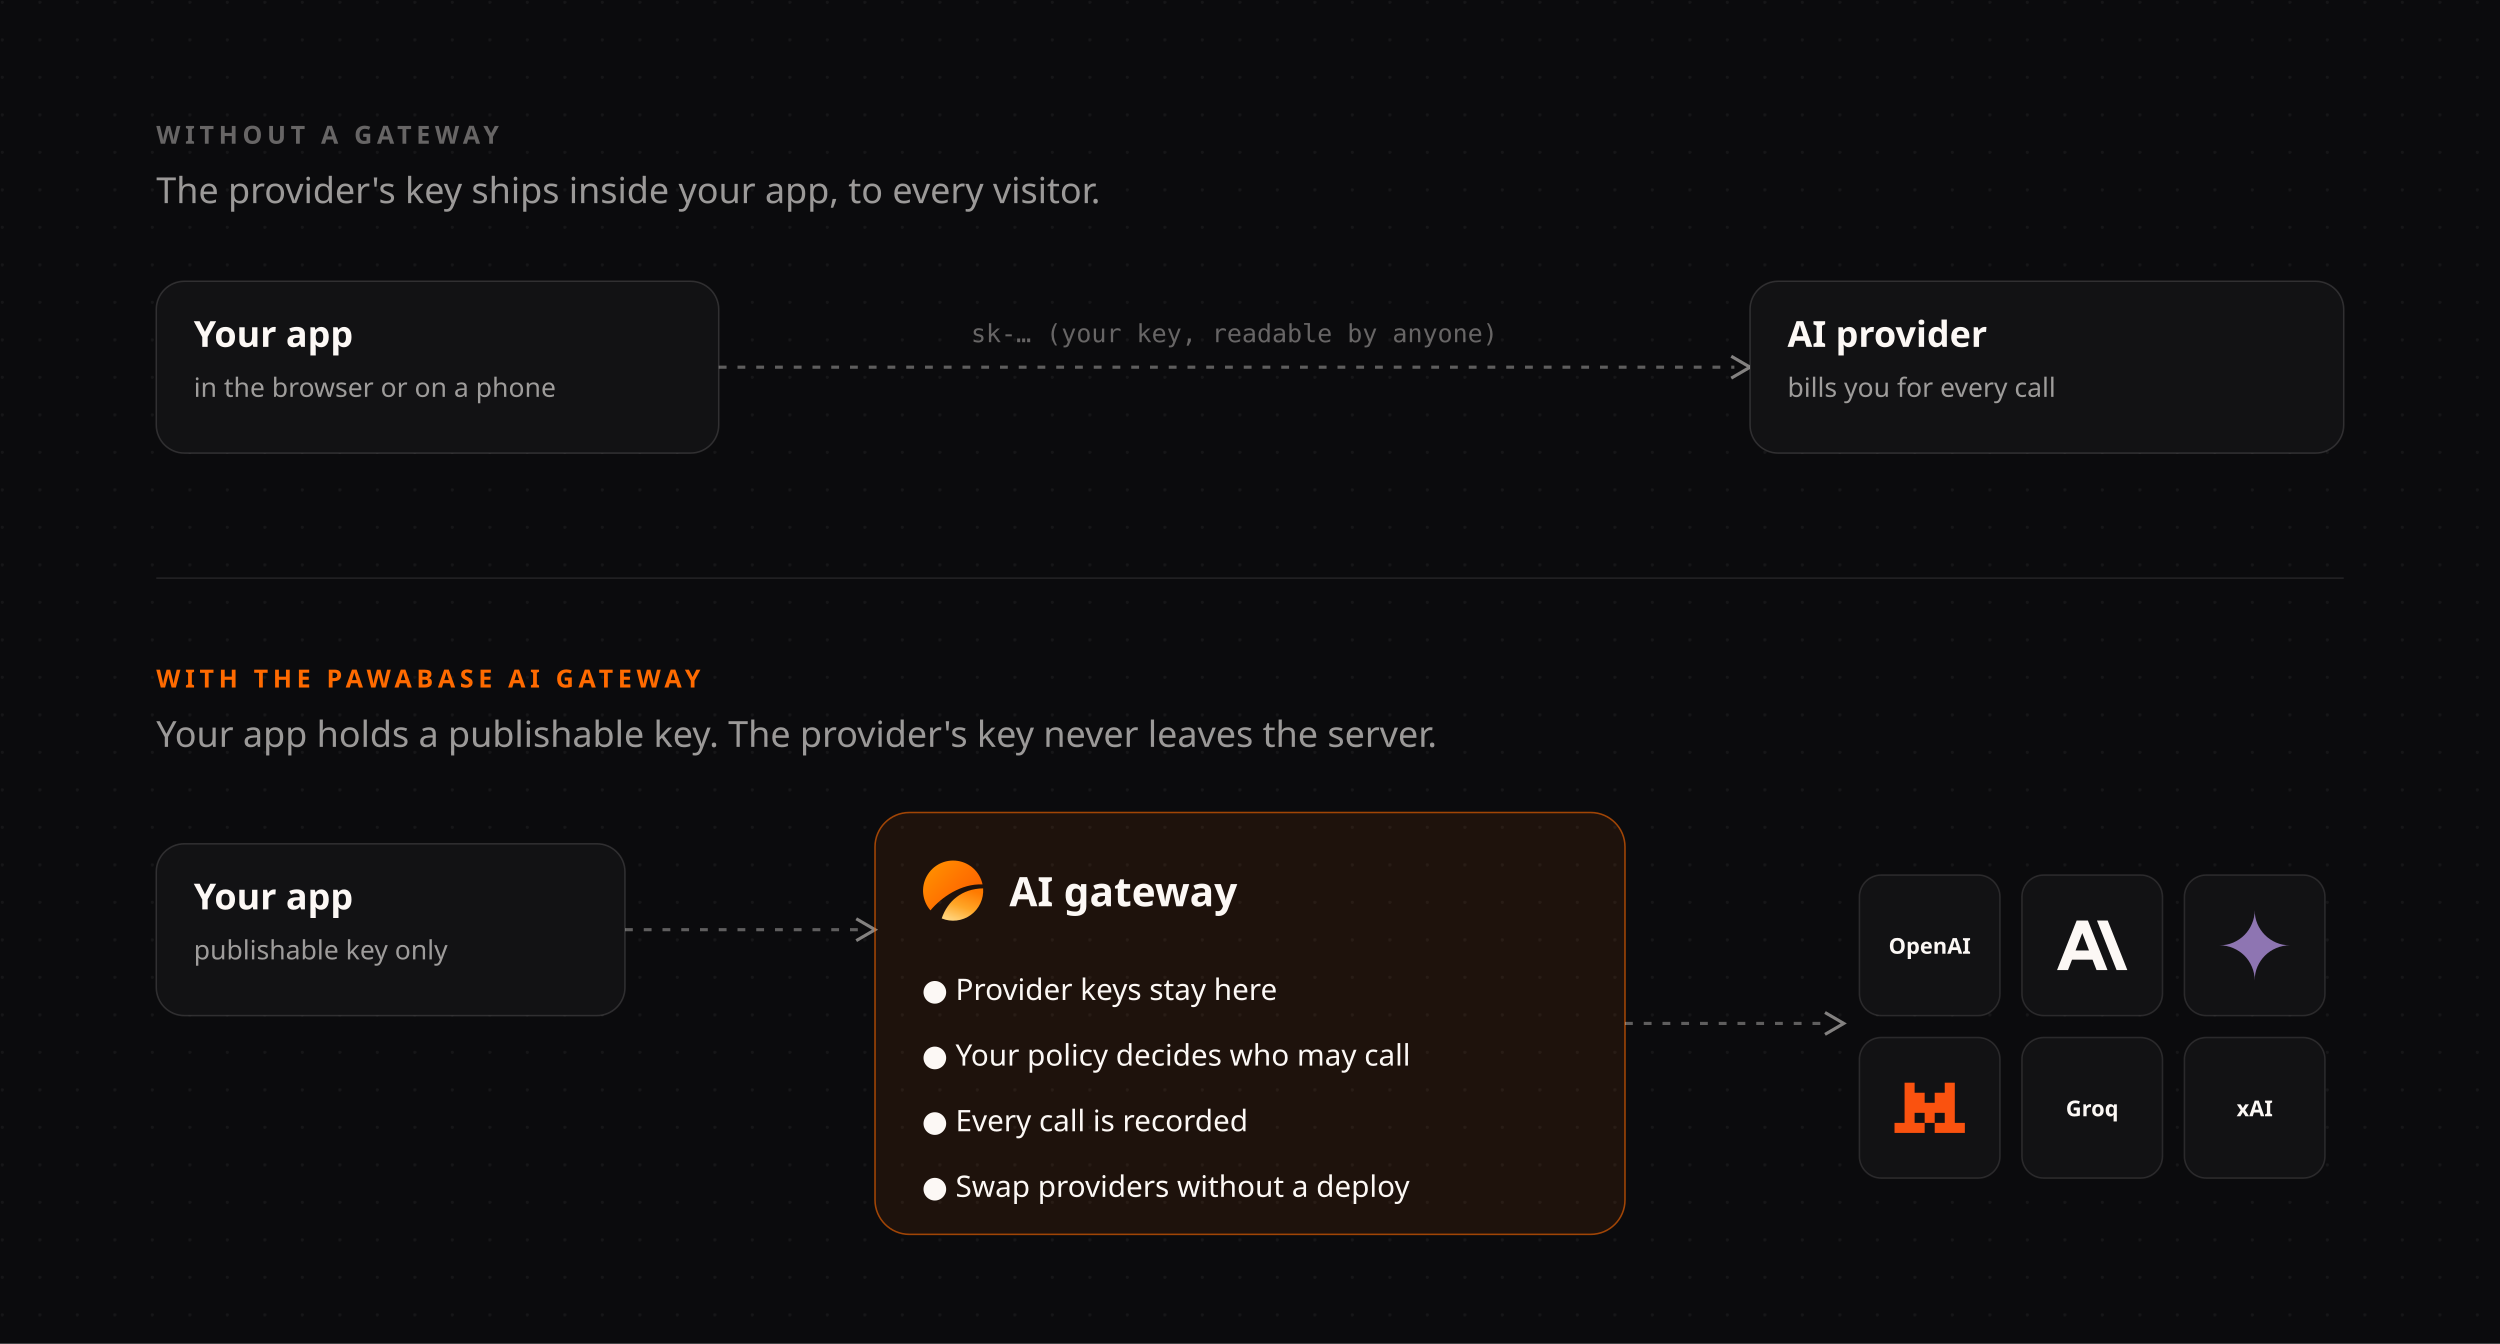
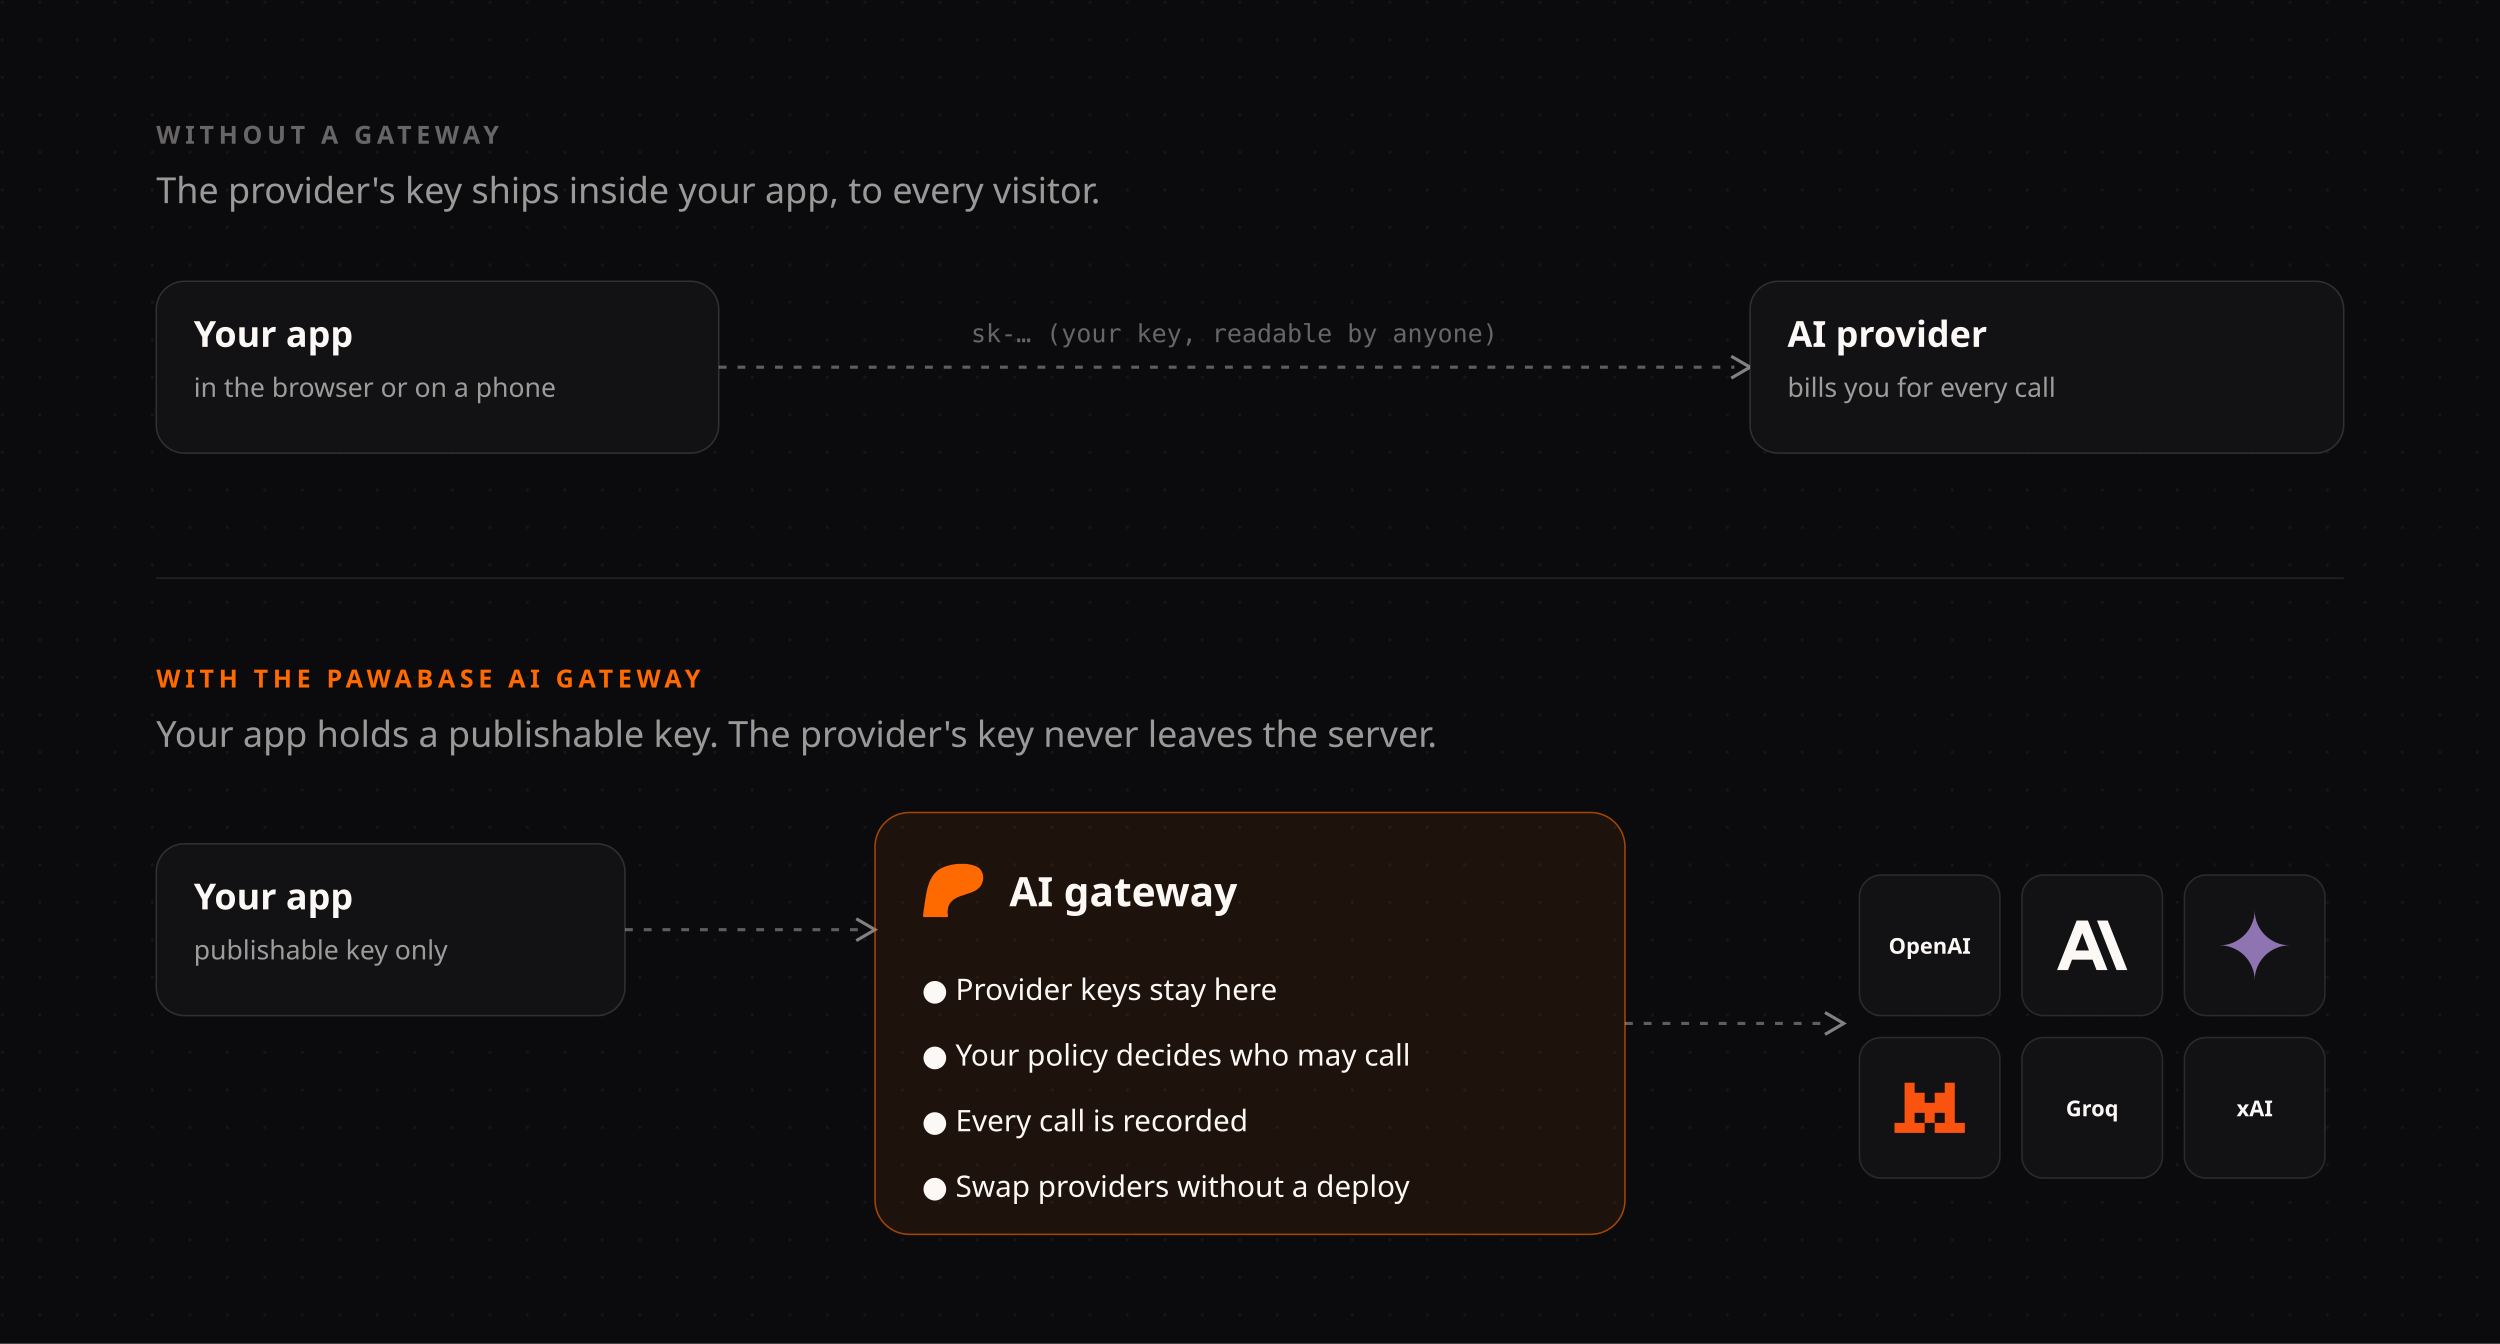
<svg xmlns="http://www.w3.org/2000/svg" width="1600" height="860" viewBox="0 0 1600 860">
  <defs>
    <pattern id="dots" width="24" height="24" patternUnits="userSpaceOnUse">
      <circle cx="1.5" cy="1.5" r="1" fill="#fff" fill-opacity=".05" />
    </pattern>
    <linearGradient id="silver" x1="0" y1="0" x2="0" y2="1">
      <stop offset=".08" stop-color="#ffffff" />
      <stop offset=".6" stop-color="#d8d6d3" />
      <stop offset="1" stop-color="#8e8b87" />
    </linearGradient>
    <linearGradient id="sun" x1="0" y1="0" x2="0" y2="1">
      <stop offset="0" stop-color="#ffbf9a" />
      <stop offset=".45" stop-color="#ff8a4a" />
      <stop offset="1" stop-color="#ff6a00" />
    </linearGradient>
  </defs>
  <rect width="1600" height="860" fill="#0b0b0d" />
  <rect width="1600" height="860" fill="url(#dots)" />
  <text x="100" y="92" font-family="Plus Jakarta Sans" font-weight="700" font-size="16" fill="rgba(252,248,245,0.38)" text-anchor="start" letter-spacing="3">WITHOUT A GATEWAY</text>
  <text x="100" y="130" font-family="Plus Jakarta Sans" font-weight="500" font-size="23" fill="rgba(252,248,245,0.6)" text-anchor="start" letter-spacing="0">The provider's key ships inside your app, to every visitor.</text>
  <rect x="100" y="180" width="360" height="110" rx="18" fill="#121214" stroke="rgba(252,248,245,.14)" />
  <text x="124" y="222" font-family="Plus Jakarta Sans" font-weight="700" font-size="23" fill="#fcf8f5" text-anchor="start" letter-spacing="0">Your app</text>
  <text x="124" y="254" font-family="Plus Jakarta Sans" font-weight="500" font-size="17" fill="rgba(252,248,245,0.6)" text-anchor="start" letter-spacing="0">in the browser or on a phone</text>
  <line x1="460" y1="235" x2="1110" y2="235" stroke="rgba(252,248,245,.35)" stroke-width="2" stroke-dasharray="5 7" />
  <path d="M 1108 228 L 1120 235 L 1108 242" fill="none" stroke="rgba(252,248,245,.5)" stroke-width="2" />
  <text x="790" y="219" font-family="JetBrains Mono, Menlo, monospace" font-weight="500" font-size="16" fill="rgba(252,248,245,0.38)" text-anchor="middle" letter-spacing="0">sk-…  (your key, readable by anyone)</text>
  <rect x="1120" y="180" width="380" height="110" rx="18" fill="#121214" stroke="rgba(252,248,245,.14)" />
  <text x="1144" y="222" font-family="Plus Jakarta Sans" font-weight="700" font-size="23" fill="#fcf8f5" text-anchor="start" letter-spacing="0">AI provider</text>
  <text x="1144" y="254" font-family="Plus Jakarta Sans" font-weight="500" font-size="17" fill="rgba(252,248,245,0.6)" text-anchor="start" letter-spacing="0">bills you for every call</text>
  <line x1="100" y1="370" x2="1500" y2="370" stroke="rgba(252,248,245,0.1)" />
  <text x="100" y="440" font-family="Plus Jakarta Sans" font-weight="700" font-size="16" fill="#ff6a00" text-anchor="start" letter-spacing="3">WITH THE PAWABASE AI GATEWAY</text>
  <text x="100" y="478" font-family="Plus Jakarta Sans" font-weight="500" font-size="23" fill="rgba(252,248,245,0.6)" text-anchor="start" letter-spacing="0">Your app holds a publishable key. The provider's key never leaves the server.</text>
  <rect x="100" y="540" width="300" height="110" rx="18" fill="#121214" stroke="rgba(252,248,245,.14)" />
  <text x="124" y="582" font-family="Plus Jakarta Sans" font-weight="700" font-size="23" fill="#fcf8f5" text-anchor="start" letter-spacing="0">Your app</text>
  <text x="124" y="614" font-family="Plus Jakarta Sans" font-weight="500" font-size="17" fill="rgba(252,248,245,0.6)" text-anchor="start" letter-spacing="0">publishable key only</text>
  <line x1="400" y1="595" x2="550" y2="595" stroke="rgba(252,248,245,.35)" stroke-width="2" stroke-dasharray="5 7" />
  <path d="M 548 588 L 560 595 L 548 602" fill="none" stroke="rgba(252,248,245,.5)" stroke-width="2" />
  <rect x="560" y="520" width="480" height="270" rx="22" fill="rgba(255,106,0,.08)" stroke="rgba(255,106,0,.6)" />
  <g transform="translate(588 548) scale(0.171875)">
-     <defs>
-       <linearGradient id="pb-upper-1" gradientUnits="userSpaceOnUse" x1="24" y1="16" x2="226" y2="204">
-         <stop offset="0" stop-color="#FF9500" />
-         <stop offset="0.5" stop-color="#FF7400" />
-         <stop offset="1" stop-color="#F65A00" />
-       </linearGradient>
-       <linearGradient id="pb-lower-1" gradientUnits="userSpaceOnUse" x1="178" y1="119" x2="134" y2="240">
-         <stop offset="0" stop-color="#FF7A00" />
-         <stop offset="0.55" stop-color="#FFA627" />
-         <stop offset="1" stop-color="#FFD27A" />
-       </linearGradient>
-       <linearGradient id="pb-vivid-1" gradientUnits="userSpaceOnUse" x1="48" y1="20" x2="218" y2="238">
-         <stop offset="0" stop-color="#FFAA00" />
-         <stop offset="0.48" stop-color="#FF7900" />
-         <stop offset="1" stop-color="#F65A00" />
-       </linearGradient>
-     </defs>
-     <path fill="url(#pb-upper-1)" d="M43.546 201.563A112 112 0 1 1 237.588 104.879C157.879 101.37 84.495 152.708 43.546 201.563Z" />
-     <path fill="url(#pb-lower-1)" d="M239.682 119.566A112 112 0 0 1 85.383 231.575C107.481 166.789 160.361 120.949 239.682 119.566Z" />
+     <path fill="#ff6a00" d="M144.38,0.09 L146.70,0.03 L149.02,-0.02 L151.38,0.01 L153.72,0.00 L156.06,-0.00 L158.41,-0.00 L160.75,-0.00 L163.10,-0.00 L165.44,0.00 L167.78,0.00 L170.13,0.01 L172.47,0.00 L174.82,-0.01 L177.17,-0.02 L179.49,0.05 L181.89,-0.09 L184.00,0.48 L186.07,1.14 L188.44,1.08 L190.80,1.05 L192.89,1.65 L194.97,2.30 L197.41,2.06 L199.44,2.83 L201.59,3.29 L203.91,3.36 L205.85,4.33 L208.19,4.34 L210.09,5.42 L212.44,5.41 L214.34,6.47 L216.49,6.95 L218.53,7.67 L220.57,8.42 L222.47,9.48 L224.64,9.92 L226.58,10.89 L228.51,11.88 L230.44,12.89 L232.36,13.91 L234.15,15.24 L235.98,16.50 L237.87,17.63 L239.62,18.96 L241.27,20.72 L242.99,22.31 L244.10,24.20 L245.46,25.98 L247.06,27.67 L247.96,29.63 L249.40,31.38 L250.37,33.33 L251.42,35.24 L251.72,37.46 L252.74,39.38 L253.35,41.47 L253.83,43.62 L254.90,45.52 L254.90,47.86 L254.89,50.21 L255.48,52.32 L256.01,54.42 L256.02,56.79 L256.00,59.14 L255.97,61.46 L256.00,63.82 L256.07,66.20 L255.02,68.10 L254.97,70.43 L254.58,72.61 L253.75,74.61 L253.63,76.90 L252.69,78.86 L252.02,80.93 L251.01,82.85 L250.45,84.97 L249.56,86.94 L248.35,88.78 L247.21,90.66 L246.21,92.59 L244.97,94.42 L243.29,96.07 L242.41,98.04 L240.72,99.70 L239.06,101.33 L237.43,103.03 L235.75,104.68 L233.87,105.77 L232.11,107.19 L230.50,108.95 L228.59,110.01 L226.85,111.46 L224.91,112.45 L222.97,113.42 L221.04,114.42 L219.26,115.77 L217.34,116.81 L215.33,117.62 L213.26,118.28 L211.34,119.31 L209.40,120.27 L207.32,120.91 L205.34,121.80 L203.41,122.80 L201.23,123.19 L199.25,124.09 L197.17,124.72 L195.08,125.34 L193.14,126.30 L190.94,126.67 L188.91,127.42 L186.90,128.21 L184.78,128.76 L182.79,129.62 L180.72,130.28 L178.57,130.76 L176.60,131.67 L174.50,132.25 L172.45,132.96 L170.47,133.85 L168.26,134.16 L166.27,135.02 L164.23,135.76 L162.12,136.33 L160.15,137.23 L158.01,137.72 L156.08,138.71 L154.03,139.44 L152.04,140.28 L150.10,141.27 L147.93,141.68 L146.03,142.75 L144.06,143.67 L142.14,144.69 L140.23,145.73 L138.43,147.06 L136.50,148.04 L134.60,149.14 L132.77,150.38 L130.99,151.74 L129.06,152.74 L127.36,154.26 L125.68,155.92 L124.02,157.56 L122.38,159.23 L120.74,160.90 L119.05,162.54 L117.33,164.17 L116.40,166.13 L114.83,167.82 L113.95,169.81 L112.38,171.50 L111.53,173.49 L110.55,175.43 L109.54,177.36 L108.96,179.46 L108.08,181.44 L107.67,183.62 L106.67,185.54 L106.85,187.97 L105.95,189.94 L105.60,192.14 L105.71,194.53 L105.45,196.77 L104.49,198.71 L104.60,201.11 L104.61,203.42 L104.56,205.78 L104.54,208.14 L104.61,210.47 L105.16,212.57 L105.69,214.69 L105.73,217.04 L105.56,219.43 L105.92,221.65 L106.72,223.57 L105.67,225.61 L104.12,226.67 L101.75,226.57 L99.30,226.54 L97.20,227.00 L95.48,226.86 L93.50,227.23 L91.79,226.77 L89.44,226.48 L87.30,227.03 L85.22,227.79 L83.25,226.76 L81.00,226.53 L78.63,226.61 L76.29,226.59 L73.95,226.58 L71.61,226.58 L69.26,226.59 L66.91,226.59 L64.57,226.59 L62.23,226.59 L59.88,226.58 L57.54,226.59 L55.19,226.59 L52.85,226.59 L50.50,226.59 L48.16,226.59 L45.81,226.59 L43.47,226.59 L41.12,226.59 L38.78,226.59 L36.44,226.59 L34.09,226.59 L31.75,226.59 L29.40,226.59 L27.06,226.59 L24.71,226.59 L22.37,226.59 L20.02,226.59 L17.68,226.59 L15.33,226.58 L12.99,226.57 L10.65,226.63 L8.92,227.33 L6.89,226.47 L4.50,226.68 L2.28,226.20 L1.12,224.35 L0.05,222.46 L-0.02,220.14 L-0.04,217.76 L0.52,215.66 L1.12,213.56 L1.14,211.22 L0.99,208.81 L1.80,206.80 L2.20,204.63 L2.19,202.28 L2.14,199.91 L2.39,197.67 L3.30,195.71 L3.27,193.35 L3.22,190.98 L4.16,189.03 L4.40,186.78 L4.29,184.39 L5.28,182.46 L5.50,180.20 L5.36,177.80 L5.83,175.65 L6.59,173.62 L6.58,171.27 L6.42,168.86 L7.04,166.78 L7.71,164.71 L7.53,162.29 L8.13,160.19 L8.81,158.13 L8.61,155.70 L9.25,153.62 L9.90,151.55 L9.73,149.13 L9.95,146.88 L10.84,144.91 L10.88,142.58 L11.01,140.28 L11.96,138.33 L11.96,135.99 L12.11,133.71 L13.08,131.76 L13.00,129.39 L13.72,127.34 L14.21,125.20 L14.19,122.85 L15.27,120.95 L15.15,118.56 L15.83,116.49 L16.41,114.39 L16.33,112.01 L17.46,110.13 L17.38,107.76 L18.55,105.89 L18.45,103.51 L19.61,101.65 L19.56,99.28 L20.60,97.37 L20.93,95.16 L21.79,93.17 L22.55,91.14 L23.10,89.02 L23.94,87.03 L24.54,84.93 L25.06,82.80 L26.08,80.88 L26.49,78.70 L27.48,76.77 L28.45,74.83 L29.45,72.90 L30.41,70.95 L30.88,68.80 L31.84,66.85 L33.41,65.16 L34.29,63.18 L35.26,61.24 L36.21,59.29 L37.19,57.35 L38.63,55.60 L39.52,53.62 L41.15,51.95 L42.02,49.97 L43.48,48.23 L44.54,46.33 L46.32,44.72 L47.73,42.96 L48.84,41.07 L50.45,39.39 L52.11,37.74 L53.79,36.10 L55.46,34.44 L57.10,32.76 L58.74,31.09 L60.47,29.57 L62.42,28.63 L64.01,26.82 L65.99,25.94 L67.68,24.36 L69.66,23.48 L71.37,21.95 L73.35,21.07 L75.27,20.05 L77.26,19.17 L78.96,17.62 L81.16,17.27 L83.06,16.20 L85.03,15.29 L86.93,14.23 L89.10,13.81 L91.04,12.82 L93.04,12.00 L95.07,11.24 L97.19,10.70 L99.19,9.85 L101.29,9.28 L103.41,8.72 L105.31,7.66 L107.67,7.69 L109.57,6.62 L111.77,6.28 L113.77,5.44 L116.13,5.47 L118.09,4.56 L120.38,4.43 L122.39,3.61 L124.56,3.19 L126.97,3.34 L128.96,2.50 L131.15,2.10 L133.55,2.25 L135.54,1.39 L137.74,1.04 L140.11,1.11 L142.45,1.10 L144.38,0.09 Z" transform="translate(16,28.25) scale(0.875)" />
  </g>
  <text x="646" y="580" font-family="Plus Jakarta Sans" font-weight="700" font-size="26" fill="#fcf8f5" text-anchor="start" letter-spacing="0">AI gateway</text>
  <text x="590" y="640" font-family="Plus Jakarta Sans" font-weight="500" font-size="19" fill="#fcf8f5" text-anchor="start" letter-spacing="0">●  Provider keys stay here</text>
  <text x="590" y="682" font-family="Plus Jakarta Sans" font-weight="500" font-size="19" fill="#fcf8f5" text-anchor="start" letter-spacing="0">●  Your policy decides who may call</text>
  <text x="590" y="724" font-family="Plus Jakarta Sans" font-weight="500" font-size="19" fill="#fcf8f5" text-anchor="start" letter-spacing="0">●  Every call is recorded</text>
  <text x="590" y="766" font-family="Plus Jakarta Sans" font-weight="500" font-size="19" fill="#fcf8f5" text-anchor="start" letter-spacing="0">●  Swap providers without a deploy</text>
  <line x1="1040" y1="655" x2="1170" y2="655" stroke="rgba(252,248,245,.35)" stroke-width="2" stroke-dasharray="5 7" />
  <path d="M 1168 648 L 1180 655 L 1168 662" fill="none" stroke="rgba(252,248,245,.5)" stroke-width="2" />
  <rect x="1190" y="560" width="90" height="90" rx="14" fill="#121214" stroke="rgba(252,248,245,.12)" />
  <text x="1235" y="610.4" font-family="Plus Jakarta Sans" font-weight="700" font-size="14" fill="#fcf8f5" text-anchor="middle" letter-spacing="0">OpenAI</text>
  <rect x="1294" y="560" width="90" height="90" rx="14" fill="#121214" stroke="rgba(252,248,245,.12)" />
  <path transform="translate(1316.5 582.5) scale(1.875)" d="M17.304 3.541h-3.672l6.696 16.918H24Zm-10.608 0L0 20.459h3.744l1.369-3.553h7.005l1.369 3.553h3.744L10.536 3.541Zm-.371 10.223 2.291-5.946 2.291 5.946Z" fill="#fcf8f5" />
  <rect x="1398" y="560" width="90" height="90" rx="14" fill="#121214" stroke="rgba(252,248,245,.12)" />
  <path transform="translate(1420.5 582.5) scale(1.875)" d="M11.04 19.32Q12 21.51 12 24q0-2.49.93-4.68.96-2.19 2.58-3.81t3.81-2.55Q21.51 12 24 12q-2.49 0-4.68-.93a12.3 12.3 0 0 1-3.81-2.58 12.3 12.3 0 0 1-2.58-3.81Q12 2.49 12 0q0 2.49-.96 4.68-.93 2.19-2.55 3.81a12.3 12.3 0 0 1-3.81 2.58Q2.49 12 0 12q2.49 0 4.68.96 2.19.93 3.81 2.55t2.55 3.81" fill="#8E75B2" />
  <rect x="1190" y="664" width="90" height="90" rx="14" fill="#121214" stroke="rgba(252,248,245,.12)" />
  <path transform="translate(1212.5 686.5) scale(1.875)" d="M17.143 3.429v3.428h-3.429v3.429h-3.428V6.857H6.857V3.43H3.43v13.714H0v3.428h10.286v-3.428H6.857v-3.429h3.429v3.429h3.429v-3.429h3.428v3.429h-3.428v3.428H24v-3.428h-3.43V3.429z" fill="#FA520F" />
  <rect x="1294" y="664" width="90" height="90" rx="14" fill="#121214" stroke="rgba(252,248,245,.12)" />
  <text x="1339" y="714.4" font-family="Plus Jakarta Sans" font-weight="700" font-size="14" fill="#fcf8f5" text-anchor="middle" letter-spacing="0">Groq</text>
  <rect x="1398" y="664" width="90" height="90" rx="14" fill="#121214" stroke="rgba(252,248,245,.12)" />
  <text x="1443" y="714.4" font-family="Plus Jakarta Sans" font-weight="700" font-size="14" fill="#fcf8f5" text-anchor="middle" letter-spacing="0">xAI</text>
</svg>
